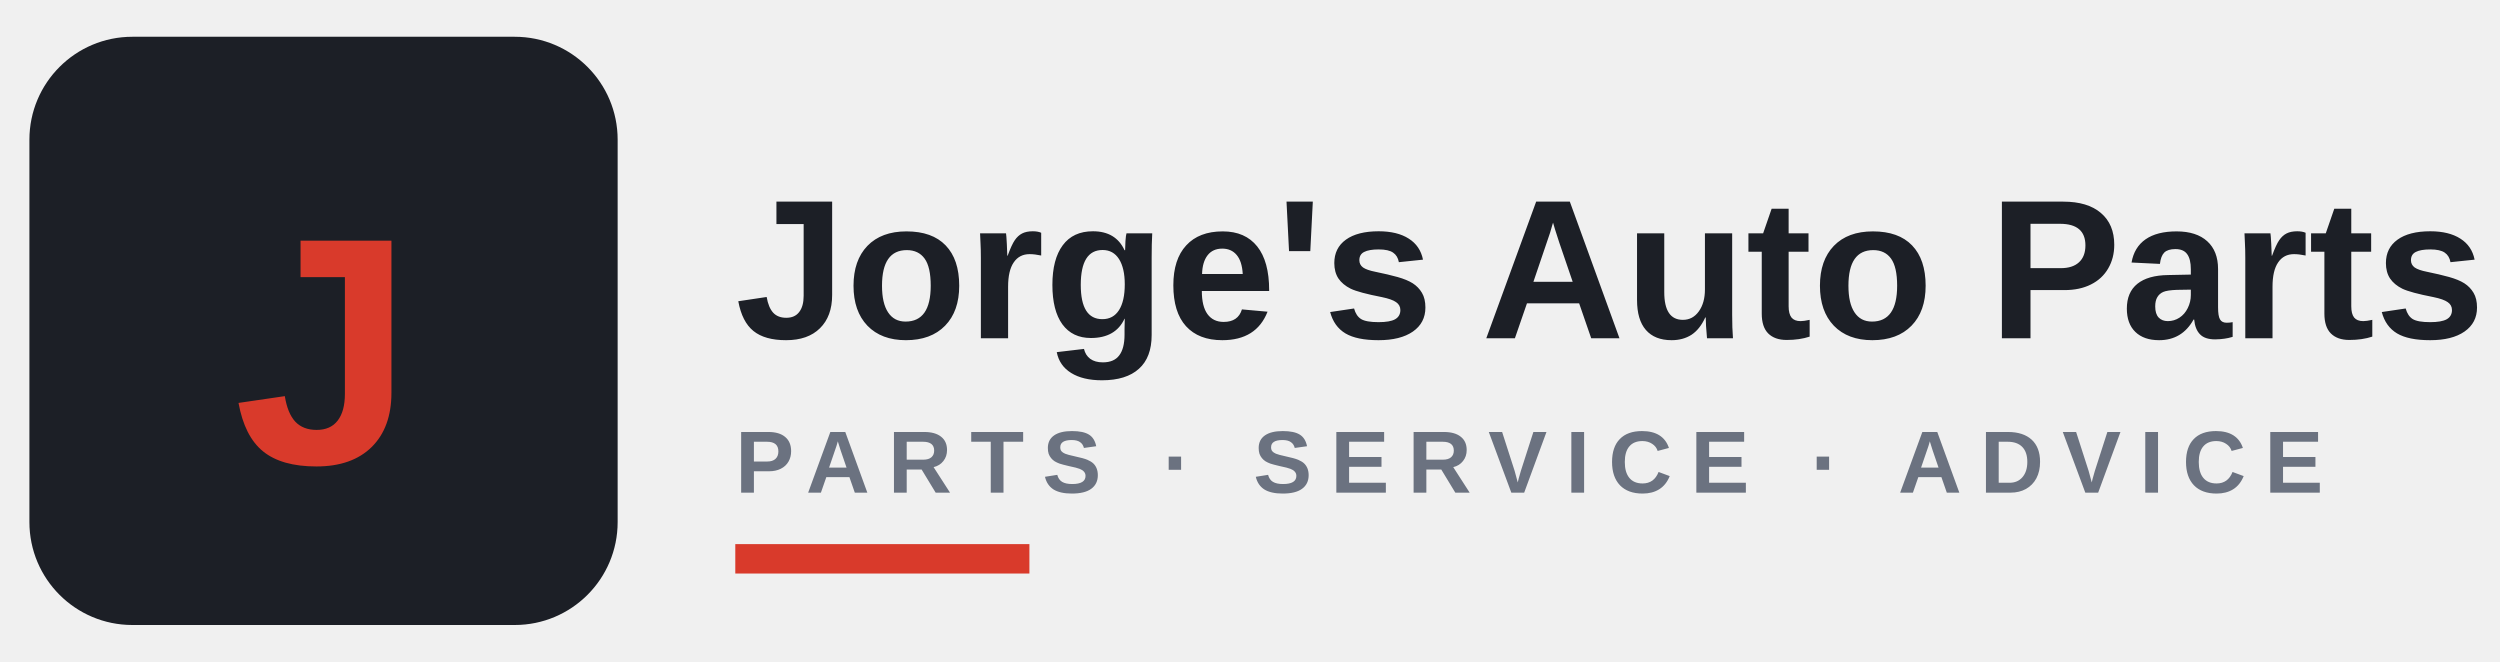
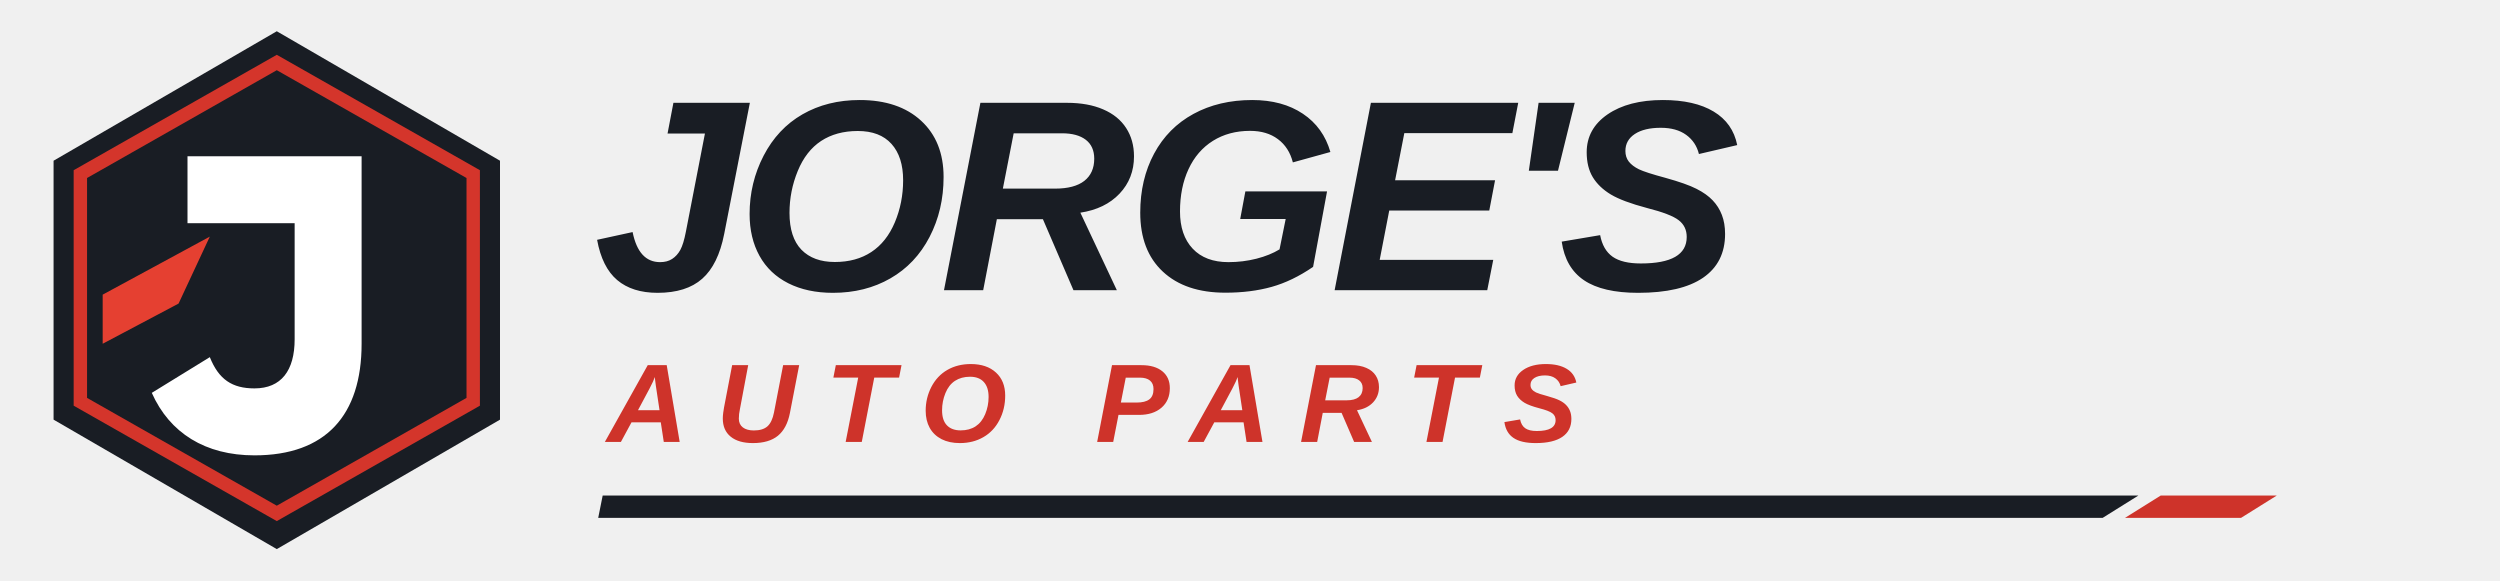
- <svg xmlns="http://www.w3.org/2000/svg" viewBox="0 0 340 90" width="340" height="90" role="img" aria-label="Jorge's Auto Parts logo">
-   <rect x="4" y="5" width="80" height="80" rx="14" fill="#1C1F26" />
-   <text x="44" y="63" text-anchor="middle" font-family="Arial, Helvetica, sans-serif" font-weight="800" font-size="44" fill="#D93A2B">J</text>
-   <text x="100" y="46" font-family="Arial, Helvetica, sans-serif" font-weight="800" font-size="27" fill="#1C1F26">Jorge's Auto Parts</text>
-   <text x="100" y="67" font-family="Arial, Helvetica, sans-serif" font-weight="700" font-size="12" letter-spacing="2.5" fill="#6B7280">PARTS · SERVICE · ADVICE</text>
-   <rect x="100" y="74" width="40" height="4" fill="#D93A2B" />
+ <svg xmlns="http://www.w3.org/2000/svg" viewBox="0 0 560 130" width="560" height="130" role="img" aria-labelledby="title desc">
+   <path d="M62 7 112 36v58l-50 29L12 94V36Z" fill="#191d24" />
+   <path d="m62 14 44 25v51l-44 25-44-25V39Z" fill="none" stroke="#d4352b" stroke-width="3" />
+   <path d="M42 35h39v42c0 16-8 25-24 25-11 0-19-5-23-14l13-8c2 5 5 7 10 7 6 0 9-4 9-11V50H42Z" fill="white" />
+   <path d="m23 66 24-13-7 15-17 9Z" fill="#e54031" />
+   <g font-family="Arial Black,Arial,Helvetica,sans-serif" font-weight="900" font-style="italic">
+     <text x="133" y="65" font-size="61" letter-spacing="-2" fill="#191d24">JORGE'S</text>
+     <text x="136" y="99" font-size="25" letter-spacing="6.4" fill="#ce332a">AUTO PARTS</text>
+   </g>
+   <path d="M135 111h344l-8 5H134Z" fill="#191d24" />
+   <path d="m484 111 26 0-8 5h-26Z" fill="#ce332a" />
</svg>
